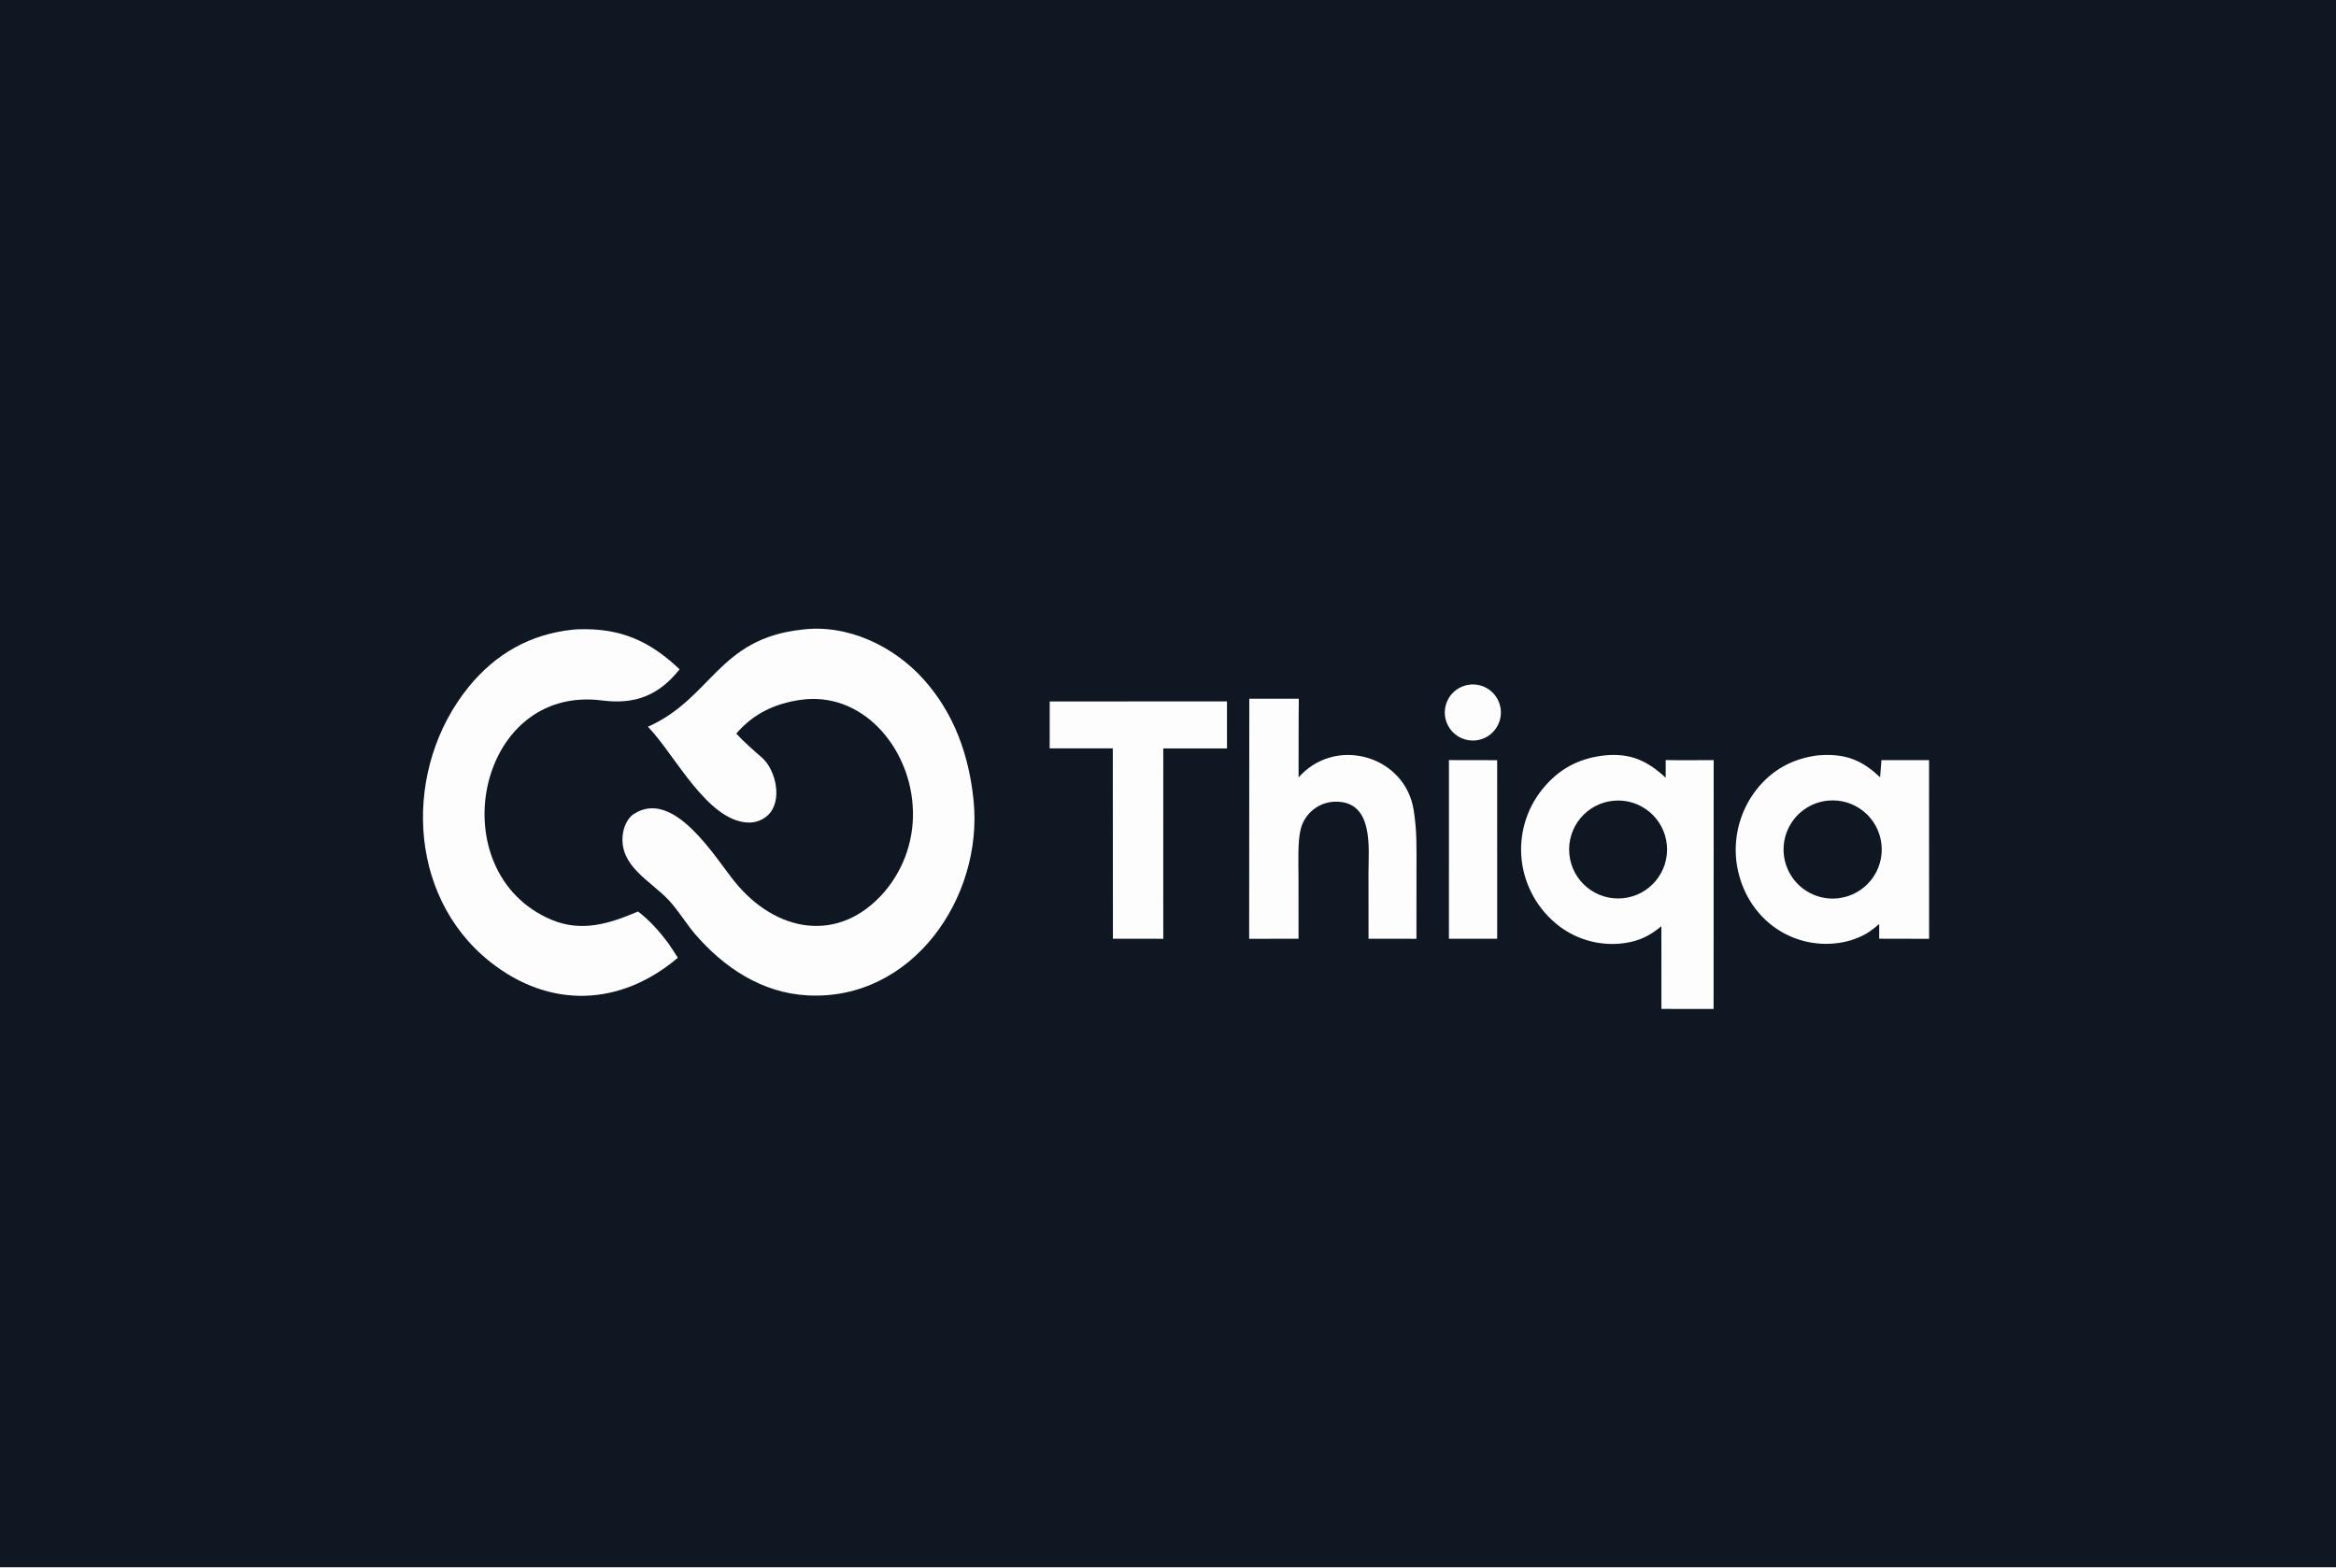
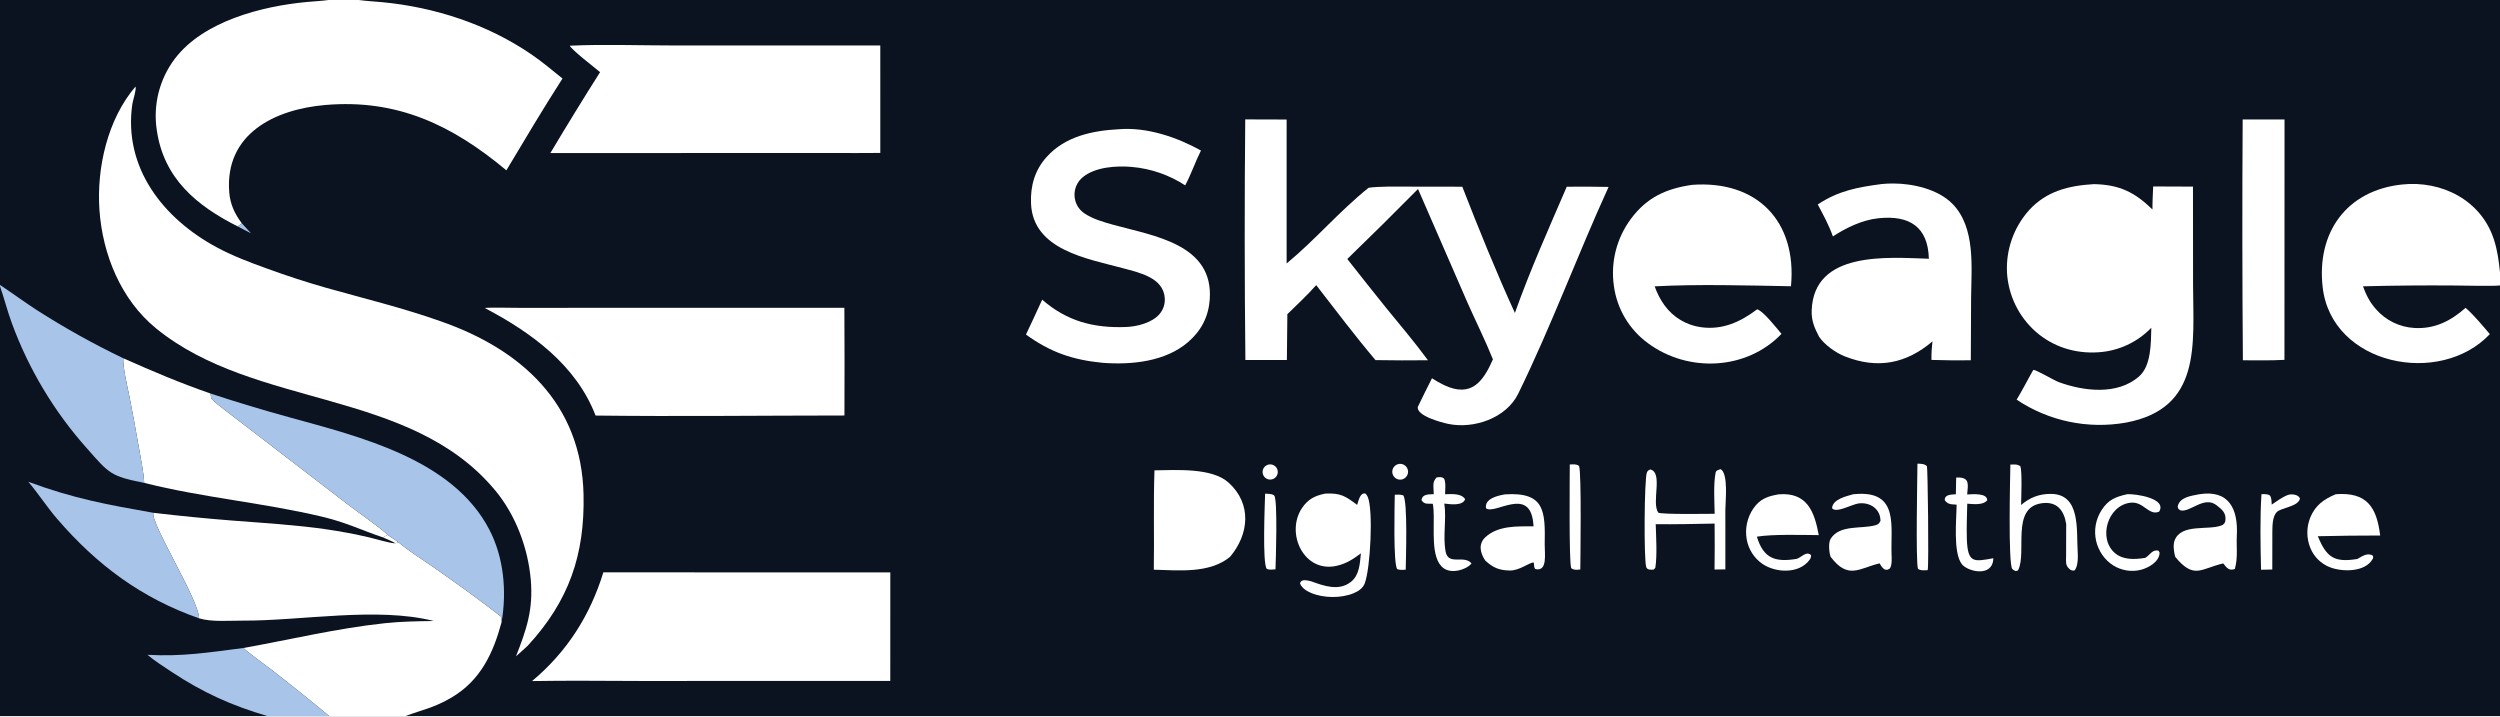
- <svg xmlns="http://www.w3.org/2000/svg" width="2528" height="1696" viewBox="0 0 2528 1696">
-   <path fill="#0F1723" d="M0 0L2528 0L2528 1696L0 1696L0 0Z" />
-   <path fill="#FCFDFC" d="M867.47 681.38C916.901 674.961 967.056 698.99 999.518 735.149C1032.73 772.141 1048.71 817.574 1053.61 866.339C1064.18 971.386 987.139 1083.17 874.032 1077.15C824.42 1074.55 783.251 1047.01 751.744 1010.29C742.127 998.8 733.633 984.635 723.426 973.805C703.798 952.979 670.411 937.442 673.855 903.834C674.71 895.498 678.757 885.466 685.932 880.829C729.219 852.855 773.54 927.603 795.186 954.21C839.491 1009.01 907.904 1021.87 957.028 965.217C979.435 938.98 990.436 904.88 987.587 870.495C982.966 807.547 932.653 747.746 866.1 757.369C838.237 761.399 815.035 772.514 796.839 793.848C804.862 802.696 815.24 811.706 824.38 819.662C839.932 833.199 847.428 867.337 830.64 882.519C824.736 887.802 816.976 890.523 809.067 890.083C765.289 887.954 730.304 816.924 702.215 787.556L701.144 786.447C770.514 755.554 777.103 691.279 867.47 681.38Z" />
-   <path fill="#FCFDFC" d="M619.725 681.402C622.11 681.147 624.504 680.992 626.902 680.939C672.002 679.696 703.158 693.691 735.461 724.26C713.068 752.529 687.224 762.615 651.687 758.01C515.03 740.302 475.649 944.156 596.738 995.262C629.516 1009.1 659.709 999.507 690.51 986.364C703.539 996.507 712.997 1007.15 722.857 1020.2C726.532 1025.44 730.08 1031.01 733.596 1036.39C671.372 1089.24 594.53 1092.02 529.954 1040.47C439.304 968.105 436.617 830.179 507.165 743.363C536.242 707.582 573.727 686.22 619.725 681.402Z" />
-   <path fill="#FCFDFC" d="M1736.97 817.396C1764.6 814.79 1782.93 823.337 1802.59 841.597L1802.6 822.488C1819.56 822.865 1837.49 822.552 1854.53 822.528L1854.45 1091.85L1797.98 1091.78L1797.96 1066.25L1797.93 1002.3C1785.3 1012.65 1774.14 1018.31 1757.75 1020.61C1732.6 1024.08 1707.11 1017.35 1686.95 1001.92C1664.55 984.664 1650.07 959.099 1646.78 931.019C1643.63 903.495 1651.61 875.857 1668.95 854.249C1686.92 831.985 1708.82 820.386 1736.97 817.396Z" />
-   <path fill="#0F1723" d="M1746.62 866.468C1775.6 864.013 1801.14 885.374 1803.86 914.331C1806.57 943.289 1785.44 969.022 1756.51 971.994C1727.21 975.004 1701.07 953.545 1698.33 924.219C1695.58 894.894 1717.27 868.954 1746.62 866.468Z" />
-   <path fill="#FCFDFC" d="M1967.69 817.362C1970.12 817.155 1972.56 817.022 1975.01 816.961C2000.31 816.502 2016.69 824.102 2034.64 841.135L2036.07 822.561L2087.6 822.547L2087.67 1015.93L2033.65 1015.81L2033.67 999.881C2029.93 1003.23 2026.76 1005.52 2022.71 1008.48C2013.13 1014.66 2001.55 1018.7 1990.29 1020.33C1964.74 1024.15 1938.74 1017.49 1918.17 1001.88C1896.19 985.133 1882.64 959.804 1879.16 932.547C1875.76 904.732 1883.51 876.702 1900.72 854.588C1917.84 832.81 1940.42 820.688 1967.69 817.362Z" />
-   <path fill="#0F1723" d="M1978.12 866.39C2007.11 863.557 2032.98 884.6 2036.1 913.561C2039.22 942.521 2018.44 968.596 1989.52 972.012C1970.54 974.253 1951.83 966.132 1940.5 950.744C1929.18 935.356 1926.99 915.072 1934.77 897.623C1942.55 880.174 1959.11 868.248 1978.12 866.39Z" />
-   <path fill="#FCFDFC" d="M1351.98 756.113L1405.58 756.101C1405.19 784.264 1405.46 812.975 1405.31 841.215C1406.36 840.059 1407.44 838.934 1408.55 837.839C1449.33 797.028 1520.61 819.416 1529.8 876.167C1533.49 898.932 1532.92 917.109 1532.91 939.895L1532.86 1015.89L1481.01 1015.86L1480.95 944.677C1481.07 917.334 1486.6 868.216 1446.57 867.525C1435.84 867.296 1425.47 871.469 1417.89 879.075C1412.8 884.194 1409.21 890.614 1407.51 897.634C1404.19 911.024 1405.22 934.903 1405.23 949.549L1405.28 1015.88L1351.83 1015.89L1351.98 756.113Z" />
-   <path fill="#FCFDFC" d="M1136 759.059L1327.82 759.017L1327.84 809.883L1258.91 809.904L1258.86 946.511L1258.91 1015.89L1204.38 1015.86L1204.26 809.852L1135.95 809.869L1136 759.059Z" />
-   <path fill="#FCFDFC" d="M1568.03 822.534L1620.22 822.632L1620.25 1015.83L1568.01 1015.88L1568.03 822.534Z" />
-   <path fill="#FCFDFC" d="M1591.16 740.78C1607.68 739.285 1622.34 751.321 1624.09 767.814C1625.84 784.308 1614.03 799.155 1597.57 801.163C1586.69 802.491 1575.94 797.851 1569.44 789.024C1562.94 780.197 1561.7 768.552 1566.2 758.557C1570.7 748.562 1580.24 741.767 1591.16 740.78Z" />
+ <svg xmlns="http://www.w3.org/2000/svg" version="1.1" style="display: block;" viewBox="0 0 3142 900" width="3142" height="900" preserveAspectRatio="xMidYMid meet">
+   <path fill="#0B1220" d="M0 0L3142 0L3142 900L0 900L0 0Z" />
+   <path transform="translate(0,0)" fill="rgb(255,255,255)" d="M 192.791 644.499 C 225.719 648.381 258.718 651.626 291.772 654.23 C 330.602 657.261 371.631 659.642 410.071 665.232 C 428.387 667.898 446.582 671.335 464.607 675.536 C 471.029 677.055 492.07 683.42 497.032 682.731 L 500.822 681.565 C 514.037 692.844 532.304 704.038 547.424 714.694 C 574.874 734.04 603.225 754.109 629.654 774.959 C 629.684 774.983 630.377 780.312 630.43 780.944 L 630.481 781.6 C 620.008 820.702 604.079 855.002 567.715 876.512 C 545.646 889.566 531.336 891.845 509.376 900 L 413.833 900 C 389.683 879.949 365.192 860.314 340.368 841.103 C 334.453 836.528 309.564 818.534 306.008 814.379 C 365.063 803.792 423.688 789.661 483.427 783.268 C 504.362 781.027 524.287 780.795 545.276 780.482 C 473.863 762.31 378.237 780.411 304.755 780.006 C 287.496 779.911 266.54 781.929 250.265 777.156 C 250.15 754.233 188.796 657.085 192.791 644.499 z" />
+   <path transform="translate(0,0)" fill="rgb(255,255,255)" d="M 154.897 450.242 C 192.971 467.146 225.15 480.868 264.623 494.601 C 264.834 496.167 265.096 498.103 265.407 500.409 C 268.568 504.728 276.867 510.968 280.947 514.073 L 437.837 634.519 C 448.19 642.574 480.8 665.22 487.135 672.22 C 485.249 673.247 483.348 674.112 481.83 675.6 C 453.468 666.051 435.695 656.721 404.295 649.267 C 330.178 631.671 254.947 625.488 181.253 606.877 C 180.527 593.353 176.722 574.754 174.258 561.005 C 170.702 540.316 166.889 519.672 162.82 499.078 C 160.171 486.032 154.482 462.594 154.897 450.242 z" />
+   <path transform="translate(0,0)" fill="rgb(168,196,232)" d="M 0 358.112 C 15.892 368.686 30.936 379.821 47.033 390.211 C 81.742 412.383 117.763 432.43 154.897 450.242 C 154.482 462.594 160.171 486.032 162.82 499.078 C 166.889 519.672 170.702 540.316 174.258 561.005 C 176.722 574.754 180.527 593.353 181.253 606.877 C 138.861 598.427 137.558 595.61 108.778 562.989 C 68.08 517.252 36.315 464.292 15.128 406.852 C 9.274 391.023 5.412 375.406 0 359.711 L 0 358.112 z" />
+   <path transform="translate(0,0)" fill="rgb(168,196,232)" d="M 35.558 605.519 C 93.987 626.98 133.721 634.008 192.791 644.499 C 188.796 657.085 250.15 754.233 250.265 777.156 C 177.711 751.637 121.853 710.24 71.631 651.887 C 58.769 636.943 48.368 620.482 35.558 605.519 z" />
+   <path transform="translate(0,0)" fill="rgb(168,196,232)" d="M 185.347 822.963 C 229.327 825.391 262.463 819.959 306.008 814.379 C 309.564 818.534 334.453 836.528 340.368 841.103 C 365.192 860.314 389.683 879.949 413.833 900 L 336.219 900 C 290.922 886.62 255.28 870.636 215.63 844.384 C 206.358 838.245 193.648 830.158 185.347 822.963 z" />
+   <path transform="translate(0,0)" fill="rgb(255,255,255)" d="M 487.135 672.22 C 491.735 675.288 496.349 678.314 500.822 681.565 L 497.032 682.731 C 493.439 680.557 485.93 677.425 481.83 675.6 C 483.348 674.112 485.249 673.247 487.135 672.22 z" />
+   <path transform="translate(0,0)" fill="rgb(255,255,255)" d="M 413.071 0 L 450.891 0 C 460.479 1.359 470.255 1.77 479.919 2.686 C 546.473 8.996 612.549 30.484 667.911 68.393 C 681.615 77.776 694.07 88.279 706.953 98.68 C 683.407 135.3 658.711 176.701 636.416 214.059 C 568.511 157.369 499.62 124.269 409.201 131.915 C 345.307 137.318 282.315 168.142 288.115 241.747 C 289.31 256.717 295.022 268.861 303.983 280.72 C 302.317 281.971 300.497 283.406 298.812 284.588 C 247.056 258.532 205.778 224.352 197.033 163.427 C 192.223 131.742 200.392 99.456 219.693 73.871 C 255.552 26.521 329.489 7.677 385.978 2.466 C 395.016 1.632 404.062 1.241 413.071 0 z" />
+   <path transform="translate(0,0)" fill="rgb(255,255,255)" d="M 3129.24 419.9 C 3066.62 486.427 2930.26 459.02 2919.12 360.923 C 2911.33 292.462 2948.89 239.445 3018.64 231.902 C 3068.8 226.478 3118.55 251.662 3134.45 301.315 C 3138.95 315.42 3140.43 327.659 3142 342.252 L 3142 358.777 C 3129.78 359.845 3098.56 358.844 3085.17 358.822 C 3046.7 358.505 3008.23 358.846 2969.77 359.844 C 2973.87 370.895 2978.19 379.576 2986.08 388.543 C 2998.29 402.56 3015.62 411.078 3034.17 412.178 C 3059.77 413.771 3080.12 403.369 3098.76 386.884 C 3109.05 395.786 3120.29 409.478 3129.24 419.9 z" />
+   <path transform="translate(0,0)" fill="rgb(168,196,232)" d="M 264.623 494.601 C 297.562 505.428 330.765 515.436 364.201 524.616 C 452.393 549 569.238 577.103 615.139 665.916 C 633.301 701.056 636.957 742.954 630.481 781.6 L 630.43 780.944 C 630.377 780.312 629.684 774.983 629.654 774.959 C 603.225 754.109 574.874 734.04 547.424 714.694 C 532.304 704.038 514.037 692.844 500.822 681.565 C 496.349 678.314 491.735 675.288 487.135 672.22 C 480.8 665.22 448.19 642.574 437.837 634.519 L 280.947 514.073 C 276.867 510.968 268.568 504.728 265.407 500.409 C 265.096 498.103 264.834 496.167 264.623 494.601 z" />
+   <path transform="translate(0,0)" fill="rgb(168,196,232)" d="M 303.983 280.72 L 315.51 293.285 L 298.812 284.588 C 300.497 283.406 302.317 281.971 303.983 280.72 z" />
+   <path transform="translate(0,0)" fill="rgb(255,255,255)" d="M 170.322 108.766 C 171.569 113.156 167.034 125.834 166.293 130.983 C 154.805 210.882 205.304 274.786 272.341 310.808 C 292.745 321.772 313.63 329.625 335.531 337.531 C 360.179 346.549 385.148 354.661 410.39 361.851 C 459.153 375.583 505.702 386.799 553.373 403.635 C 654.846 438.832 730.958 507.241 733.409 621.694 C 735.027 697.287 715.087 755.164 663.49 811.288 C 658.863 815.806 653.371 820.492 648.494 824.829 C 661.723 791.124 670.306 766.236 667.088 728.61 C 663.597 688.59 648.053 647.197 622.292 616.237 C 515.25 487.589 320.586 514.208 196.104 412.671 C 152.071 376.755 128.895 319.847 124.995 263.98 C 121.299 211.031 135.19 149.746 170.322 108.766 z" />
+   <path transform="translate(0,0)" fill="rgb(255,255,255)" d="M 1565.02 150.067 L 1617.03 150.221 L 1617.03 331.117 C 1653.56 300.965 1682.54 266.127 1719.98 236.034 C 1732.51 234.08 1754.4 234.536 1767.48 234.551 L 1837.82 234.658 C 1857.96 286.403 1880.81 342.923 1903.92 393.301 C 1923.07 339.422 1946.48 287.19 1969.1 234.674 C 1986.63 234.475 2004.15 234.56 2021.67 234.927 C 1982.63 320.39 1949.4 410.498 1908.11 494.769 C 1892.91 525.788 1851.95 539.452 1820 532.727 C 1811.97 531.035 1779.81 522.658 1781.95 511.311 C 1787.73 499.27 1793.65 487.297 1799.71 475.394 C 1804.63 478.636 1809.77 481.538 1815.09 484.079 C 1848.96 499.928 1863.82 480.012 1876.32 451.687 C 1866.96 428.224 1854.67 403.711 1844.38 380.418 L 1782.15 237.531 C 1752.86 267.197 1723.23 296.527 1693.26 325.515 C 1709.51 345.917 1725.64 366.739 1742.07 386.929 C 1760.12 409.116 1777.69 429.646 1794.63 452.76 C 1772.67 453.028 1750.7 452.967 1728.73 452.577 C 1703.41 422.684 1678.32 389.428 1654.21 358.349 C 1643.44 370.545 1629.73 383.382 1617.95 394.869 L 1617.36 452.461 L 1565.21 452.461 C 1564.13 351.666 1564.07 250.863 1565.02 150.067 z" />
+   <path transform="translate(0,0)" fill="rgb(255,255,255)" d="M 758.28 719.335 L 1118.94 719.381 L 1118.9 855.789 L 1031.25 855.819 L 805.678 855.844 C 759.885 855.796 714.482 855.148 668.682 855.969 C 712.609 819.21 741.55 773.728 758.28 719.335 z" />
+   <path transform="translate(0,0)" fill="rgb(255,255,255)" d="M 2631.69 231.423 C 2663.35 232.053 2682.62 241.314 2705.21 263.264 C 2705.12 254.132 2705.76 243.554 2706.1 234.329 L 2756.14 234.538 L 2756.24 357.99 C 2756.47 433.029 2767.21 513.209 2672 531.112 C 2624.17 539.622 2574.9 529.295 2534.52 502.294 C 2541.11 491.355 2547.66 478.864 2553.86 467.581 L 2555.52 464.909 C 2558.11 464.099 2581.6 478.089 2587.12 480.12 C 2618.58 491.681 2661.08 496.991 2688.36 473.129 C 2703.75 459.665 2703.28 431.051 2703.77 411.921 C 2686.23 430.188 2662.46 441.192 2637.18 442.747 C 2608.26 444.698 2580.3 436.034 2558.45 416.805 C 2537.08 397.888 2524.11 371.246 2522.41 342.757 C 2520.91 314.019 2530.81 285.85 2549.97 264.377 C 2571.7 240.172 2600.38 233.195 2631.69 231.423 z" />
+   <path transform="translate(0,0)" fill="rgb(255,255,255)" d="M 716.097 57.441 C 755.263 55.476 808.003 57.157 848.291 57.16 L 1106.35 57.154 L 1106.37 192.207 C 1086 192.365 1065.62 192.393 1045.25 192.29 L 691.704 192.37 C 712.076 158.194 732.902 124.291 754.175 90.668 C 747.469 85.014 718.521 62.807 716.097 57.441 z" />
+   <path transform="translate(0,0)" fill="rgb(255,255,255)" d="M 609.177 387.05 C 615.08 386.276 643.084 386.887 650.852 386.888 L 744.032 386.885 L 1061.2 386.824 C 1061.47 431.948 1061.5 477.072 1061.29 522.196 C 957.758 522.247 851.814 523.545 748.511 522.269 C 724.108 458.603 667.244 417.533 609.177 387.05 z" />
+   <path transform="translate(0,0)" fill="rgb(255,255,255)" d="M 2126.56 232.327 C 2208.39 226.272 2258.63 278.225 2250.9 359.764 C 2195.83 358.75 2134.07 356.97 2079.57 359.868 C 2082.6 368.361 2086.78 376.777 2092.17 384.013 C 2103.08 398.925 2119.58 408.756 2137.88 411.245 C 2164.79 414.982 2187.48 404.578 2208.36 388.751 C 2215.86 390.576 2233.62 413.215 2238.96 419.608 C 2195.15 465.428 2121.7 468.552 2071.5 431.571 C 2047.98 414.549 2032.42 388.673 2028.41 359.919 C 2023.95 329.839 2031.68 299.222 2049.88 274.861 C 2070.02 247.892 2094.11 237.071 2126.56 232.327 z" />
+   <path transform="translate(0,0)" fill="rgb(255,255,255)" d="M 1406.17 162.425 C 1441.39 159.531 1478.99 172.333 1509.37 189.174 C 1502.21 203.52 1497.38 218.139 1489.57 232.965 C 1469.48 219.874 1446.49 211.921 1422.61 209.806 C 1403.27 208.104 1376.57 209.717 1360.83 222.721 C 1346.32 234.708 1347.03 257.345 1362.77 268.075 C 1373.3 275.228 1386.86 279.114 1399.06 282.482 C 1450.05 296.573 1525.61 306.765 1520.38 376.653 C 1518.76 398.292 1509.61 415.756 1493.19 429.932 C 1464.63 454.576 1422.08 458.739 1385.75 455.983 C 1347.95 452.333 1320.13 442.659 1289.43 420.471 C 1296.36 405.92 1303.16 391.3 1309.81 376.615 C 1340.81 403.649 1374.33 412.561 1415.35 410.97 C 1429.06 410.439 1447.68 405.744 1457.06 394.992 C 1461.99 389.367 1464.45 381.996 1463.88 374.54 C 1462.06 348.795 1431.54 342.567 1411.54 337.148 C 1366.82 325.036 1298.35 314.386 1295.79 255.922 C 1294.82 233.826 1300.54 213.603 1315.63 197.065 C 1338.79 171.336 1373.03 164.161 1406.17 162.425 z" />
+   <path transform="translate(0,0)" fill="rgb(255,255,255)" d="M 2364.58 231.338 C 2369.45 230.824 2374.35 230.585 2379.25 230.622 C 2404.11 230.595 2435.7 237.782 2453.71 256.044 C 2483.14 285.888 2477.63 335.866 2477.28 374.503 L 2476.91 452.812 C 2460.42 453.025 2443.94 452.869 2427.46 452.346 C 2427.36 443.367 2427.75 438.004 2428.72 429.041 C 2395.87 456.991 2359.96 464.256 2318.52 447.878 C 2307.09 443.36 2293.07 433.421 2286.17 423.107 C 2280.36 412.032 2276.47 402.857 2276.93 390.079 C 2279.62 315.006 2372.29 323.552 2424.19 325.185 C 2423.23 285.202 2399.93 270.179 2360.82 274.299 C 2340.5 276.441 2320.6 286.039 2303.59 297.148 C 2298.5 282.721 2291.71 270.435 2284.56 256.981 C 2310.56 239.668 2334.65 235.329 2364.58 231.338 z" />
+   <path transform="translate(0,0)" fill="rgb(255,255,255)" d="M 2818.59 150.127 L 2871.2 150.127 L 2871.09 452.263 C 2853.85 453.197 2836.15 452.878 2818.86 452.795 C 2818.06 351.908 2817.97 251.016 2818.59 150.127 z" />
+   <path transform="translate(0,0)" fill="rgb(255,255,255)" d="M 1450.95 591.118 C 1478.37 590.805 1523.24 587.576 1544.22 606.665 C 1573.63 633.428 1569.75 671.545 1545.97 699.771 C 1520.29 721.028 1481.7 716.832 1450.1 715.991 C 1450.79 674.115 1449.47 633.2 1450.95 591.118 z" />
+   <path transform="translate(0,0)" fill="rgb(255,255,255)" d="M 1665.57 620.344 C 1685.2 619.513 1690.44 623.265 1705.66 634.499 C 1706.19 632.726 1706.74 630.96 1707.31 629.2 C 1708.56 625.295 1711.23 618.682 1716.24 620.39 C 1717.28 621.613 1718.28 622.898 1718.93 624.381 C 1726.21 640.89 1722.26 715.312 1715.16 733.309 C 1712.74 739.443 1707.08 743.154 1701.19 745.588 C 1685.53 752.059 1663.31 751.828 1647.73 745.191 C 1642.16 742.82 1636.22 739.159 1633.88 733.331 C 1635.12 727.027 1643.16 729.549 1647.83 730.552 C 1663.72 736.341 1682.64 743.318 1697.88 731.262 C 1708.66 722.739 1709.1 708.033 1710.37 695.445 C 1700.56 702.736 1692.3 708.235 1680.27 711.05 C 1638.83 720.744 1615.29 670.223 1636.28 638.622 C 1643.74 627.384 1652.77 622.912 1665.57 620.344 z" />
+   <path transform="translate(0,0)" fill="rgb(255,255,255)" d="M 2935.66 621.118 C 2974.68 618.217 2987.07 637.332 2991.39 673.027 C 2965.28 673.015 2939.17 673.315 2913.07 673.927 C 2924 700.691 2933.89 707.226 2962.7 702.521 C 2968.81 699.099 2975.59 694.064 2982.25 698.431 C 2982.5 699.845 2982.95 700.711 2982.29 701.953 C 2972.83 719.821 2942.95 718.772 2928.14 712.874 C 2917.09 708.557 2908.29 699.915 2903.77 688.951 C 2898.65 676.654 2898.55 662.837 2903.52 650.474 C 2909.92 634.906 2920.78 627.308 2935.66 621.118 z" />
+   <path transform="translate(0,0)" fill="rgb(255,255,255)" d="M 2235.6 621.254 C 2271.66 618.466 2280.4 643.547 2285.82 672.536 C 2264.72 672.384 2227.41 671.211 2208.05 674.491 C 2216.43 702.492 2231.75 706.686 2257.98 702.402 C 2263.52 700.959 2270.4 691.783 2276.12 697.756 C 2276.33 700.011 2275.59 701.798 2274.28 703.59 C 2261.15 721.591 2231.61 720.085 2214.99 708.669 C 2204.6 701.459 2197.5 690.403 2195.29 677.948 C 2192.86 664.361 2195.87 650.365 2203.66 638.977 C 2212.28 626.653 2221.81 623.659 2235.6 621.254 z" />
+   <path transform="translate(0,0)" fill="rgb(255,255,255)" d="M 1891.59 621.316 C 1941.85 618.082 1942.11 642.726 1941.39 684.619 C 1941.21 694.96 1945.43 719.159 1929.47 715.137 C 1927.36 712.257 1928.64 711.236 1927.55 706.926 C 1922.2 706.671 1909.85 717.282 1897.36 717.018 C 1883.88 716.733 1876.31 713.426 1866.62 704.423 C 1860.41 695.284 1857.66 683.879 1866.58 675.407 C 1882.49 660.301 1907.05 661.489 1927.38 661.51 C 1927.27 660.01 1927.13 658.511 1926.98 657.014 C 1922.23 610.723 1878.31 647.542 1867.6 638.787 C 1865.51 626.429 1882.92 622.774 1891.59 621.316 z" />
+   <path transform="translate(0,0)" fill="rgb(255,255,255)" d="M 2763.54 621.239 C 2801.73 614.942 2812.92 640.13 2811.25 672.723 C 2810.49 687.447 2812.85 700.174 2808.77 715.083 C 2801.36 717.834 2798.52 713.532 2794.17 708.092 C 2766 714.572 2757.58 728.677 2733.85 699.908 C 2732.15 693.978 2730.95 685.017 2732.94 679.528 C 2741.07 657.199 2775.98 667.192 2792.7 660.095 C 2794.53 659.14 2796.38 657.223 2796.74 655.135 C 2798.49 644.83 2792.55 640.279 2785.71 634.943 C 2770.05 622.727 2752.49 644.466 2740.27 641.417 C 2737.17 639.049 2737.92 640.283 2736.9 636.615 C 2739.28 624.839 2753.81 623.218 2763.54 621.239 z" />
+   <path transform="translate(0,0)" fill="rgb(255,255,255)" d="M 2329.23 621.14 C 2331.18 620.972 2333.14 620.837 2335.1 620.735 C 2386.51 618.168 2376.02 662.187 2377.3 696.279 C 2377.48 700.823 2378.13 711.278 2374.92 714.648 C 2371.38 716.458 2372.84 716.268 2368.92 715.843 C 2365.44 713.781 2364.38 711.449 2362.31 708.012 C 2336.89 714.003 2322.85 729.008 2300.79 699.886 C 2298.74 694.476 2297.68 682.012 2300.79 677.106 C 2312.27 658.989 2339.34 665.121 2357.1 660.092 C 2360.75 659.058 2361.85 657.698 2363.4 654.583 C 2363.39 639.705 2350.36 630.871 2335.86 632.706 C 2327.84 633.721 2306.99 645.647 2302.53 638.573 C 2303.43 627.358 2320.1 623.811 2329.23 621.14 z" />
+   <path transform="translate(0,0)" fill="rgb(255,255,255)" d="M 2162.5 589.634 C 2172.41 595.277 2168.49 629.768 2168.42 640.976 L 2168.44 715.592 L 2154.83 715.781 C 2155.11 696.534 2155.14 677.283 2154.92 658.035 C 2130.04 658.469 2105.79 659.124 2080.89 658.767 C 2081.36 673.125 2082.87 698.777 2080.4 713.627 C 2079.58 714.519 2078.88 715.276 2078.3 715.896 C 2076.36 715.899 2073.78 716.128 2071.94 715.53 C 2070.54 715.073 2069.61 714.266 2069.06 712.909 C 2065.83 704.845 2066.51 601.012 2069.85 593.762 C 2070.95 591.367 2071.9 590.847 2074.3 590.024 C 2090.41 594.438 2075.3 631.232 2084.06 644.209 C 2087.51 646.757 2145.98 645.746 2154.99 645.73 C 2154.76 631.663 2153.28 607.595 2156.25 593.708 C 2156.81 591.04 2160.02 590.503 2162.5 589.634 z" />
+   <path transform="translate(0,0)" fill="rgb(255,255,255)" d="M 2526.64 583.894 C 2531.23 583.773 2535.76 583.143 2539.22 586.084 C 2541.6 592.864 2540.27 625.529 2540.12 634.663 C 2550.91 625.337 2563.11 620.568 2577.75 620.731 C 2615.47 621.032 2609.43 667.206 2611.22 692.956 C 2611.66 699.262 2611.83 712.746 2606.97 717.103 C 2603.58 717.029 2602.79 716.844 2600.24 714.504 C 2595.65 710.293 2596.63 705.062 2596.66 699.589 C 2596.71 685.892 2596.76 672.231 2596.81 658.551 C 2593.94 640.988 2584.85 629.528 2565.28 632.597 C 2527.53 638.521 2547.44 693.375 2536.6 716.151 C 2535.85 717.726 2534.28 717.487 2532.79 717.582 C 2531.5 716.878 2530.09 716.188 2529.09 715.098 C 2523.69 709.206 2526.36 599.498 2526.64 583.894 z" />
+   <path transform="translate(0,0)" fill="rgb(255,255,255)" d="M 2673.46 621.122 C 2683.54 620.46 2724 626.198 2713.58 643.049 C 2700.71 648.67 2694.05 629.943 2677.73 631.776 C 2648.66 635.041 2636.36 677.291 2658.48 695.464 C 2668.74 703.892 2682.98 703.225 2696.11 701.143 C 2702.28 697.512 2704.98 690.083 2712.88 692.164 L 2714.18 694.524 C 2714.06 705.987 2700.15 713.805 2690.24 716.254 C 2678.61 719.01 2666.35 717.037 2656.17 710.767 C 2645.07 703.918 2637.33 692.403 2634.39 679.767 C 2631.42 666.622 2633.82 652.833 2641.05 641.462 C 2649.58 627.928 2658.92 624.432 2673.46 621.122 z" />
+   <path transform="translate(0,0)" fill="rgb(255,255,255)" d="M 1805.52 600.05 C 1809.91 599.524 1811.65 599.071 1814.88 601.438 C 1817.37 606.277 1816.29 615.185 1816.18 621.153 C 1824.29 620.994 1836.57 619.72 1841.37 627.359 C 1838.36 636.142 1822.55 633.752 1815.22 632.878 C 1818.14 652.366 1813.2 673.774 1816.83 693.114 C 1820.27 711.437 1840.05 696.742 1849.44 708.154 C 1845.64 712.772 1838.46 715.952 1832.66 717.03 C 1800.61 722.982 1801.9 684.35 1801.87 663.368 C 1801.85 654.198 1802.43 642.699 1800.84 633.651 L 1800.75 633.146 C 1794.57 632.758 1790.25 634.473 1786.57 628.575 C 1787.52 620.663 1795.66 621.44 1801.94 621.074 C 1801.87 619.662 1801.8 618.249 1801.75 616.836 C 1801.47 609.362 1800.49 605.47 1805.52 600.05 z" />
+   <path transform="translate(0,0)" fill="rgb(255,255,255)" d="M 2458.52 600.16 C 2459.28 600.133 2460.03 600.119 2460.78 600.117 C 2476.06 600.099 2473.27 609.403 2472.33 621.432 C 2478.52 621.217 2497.78 619.223 2497.5 628.791 C 2492.24 635.272 2479.82 633.52 2472.45 633.028 C 2472.13 647.638 2471.47 662.443 2471.93 677.033 C 2472.91 708.126 2480.53 706.045 2505.21 701.596 C 2504.7 726.066 2473.15 718.481 2465.78 709.215 C 2454.39 694.899 2458.93 652.981 2459.08 634.262 C 2452.63 633.72 2448.27 634.369 2444.19 628.685 C 2443.81 621.259 2452.52 621.661 2458.11 621.174 L 2458.52 600.16 z" />
+   <path transform="translate(0,0)" fill="rgb(255,255,255)" d="M 2842.22 621.067 C 2845.89 621.081 2850.13 620.613 2852.87 622.836 C 2855.07 625.803 2854.84 630.407 2855.05 634.226 C 2861.09 630.125 2868.54 624.65 2875.36 622.09 C 2879.64 620.479 2889.05 621.244 2890.59 626.756 C 2888.15 636.869 2867.37 637.873 2861.58 643.488 C 2855.68 649.223 2855.97 662.029 2855.88 669.75 L 2855.82 715.759 L 2841.67 716.05 C 2840.99 686.113 2840.25 650.569 2842.22 621.067 z" />
+   <path transform="translate(0,0)" fill="rgb(255,255,255)" d="M 2409.84 582.733 C 2414.32 582.925 2418.66 582.683 2421.8 586.006 C 2422.73 588.287 2424.36 707.547 2422.75 716.531 C 2418.96 716.795 2413.5 717.361 2410.52 714.851 C 2407.53 706.313 2409.76 598.319 2409.84 582.733 z" />
+   <path transform="translate(0,0)" fill="rgb(255,255,255)" d="M 1972.89 583.753 C 1976.99 583.583 1981.44 583.045 1984.6 585.673 C 1987.75 595.527 1986.26 698.05 1986.13 715.659 C 1985.63 715.744 1985.13 715.817 1984.63 715.878 C 1980.97 716.347 1977.67 716.343 1974.72 714.065 C 1971.73 707.53 1972.91 598.351 1972.89 583.753 z" />
+   <path transform="translate(0,0)" fill="rgb(255,255,255)" d="M 1589.98 620.465 C 1593.09 620.619 1599.4 620.424 1601.54 622.987 C 1605.89 628.225 1603.47 704.757 1603.03 715.528 C 1599.44 715.767 1595.1 716.502 1592.04 714.87 C 1586.44 707.929 1589.65 634.043 1589.98 620.465 z" />
+   <path transform="translate(0,0)" fill="rgb(255,255,255)" d="M 1752.95 621.769 C 1757.22 621.619 1759.38 621.362 1763.5 622.523 C 1769.5 628.975 1766.85 703.725 1766.7 715.988 C 1762.62 716.234 1760.07 716.616 1756.13 715.336 C 1750.77 709.644 1752.85 632.92 1752.95 621.769 z" />
+   <path transform="translate(0,0)" fill="rgb(255,255,255)" d="M 1756.56 583.479 C 1759.98 582.325 1763.75 583.11 1766.42 585.531 C 1769.09 587.953 1770.24 591.631 1769.43 595.142 C 1768.61 598.654 1765.96 601.449 1762.5 602.447 C 1757.31 603.942 1751.87 601.018 1750.26 595.863 C 1748.65 590.708 1751.45 585.208 1756.56 583.479 z" />
+   <path transform="translate(0,0)" fill="rgb(255,255,255)" d="M 1592.32 584.533 C 1597.08 582.297 1602.76 584.337 1605.01 589.095 C 1607.26 593.853 1605.24 599.535 1600.49 601.8 C 1595.72 604.076 1590 602.042 1587.74 597.264 C 1585.48 592.485 1587.53 586.779 1592.32 584.533 z" />
</svg>
